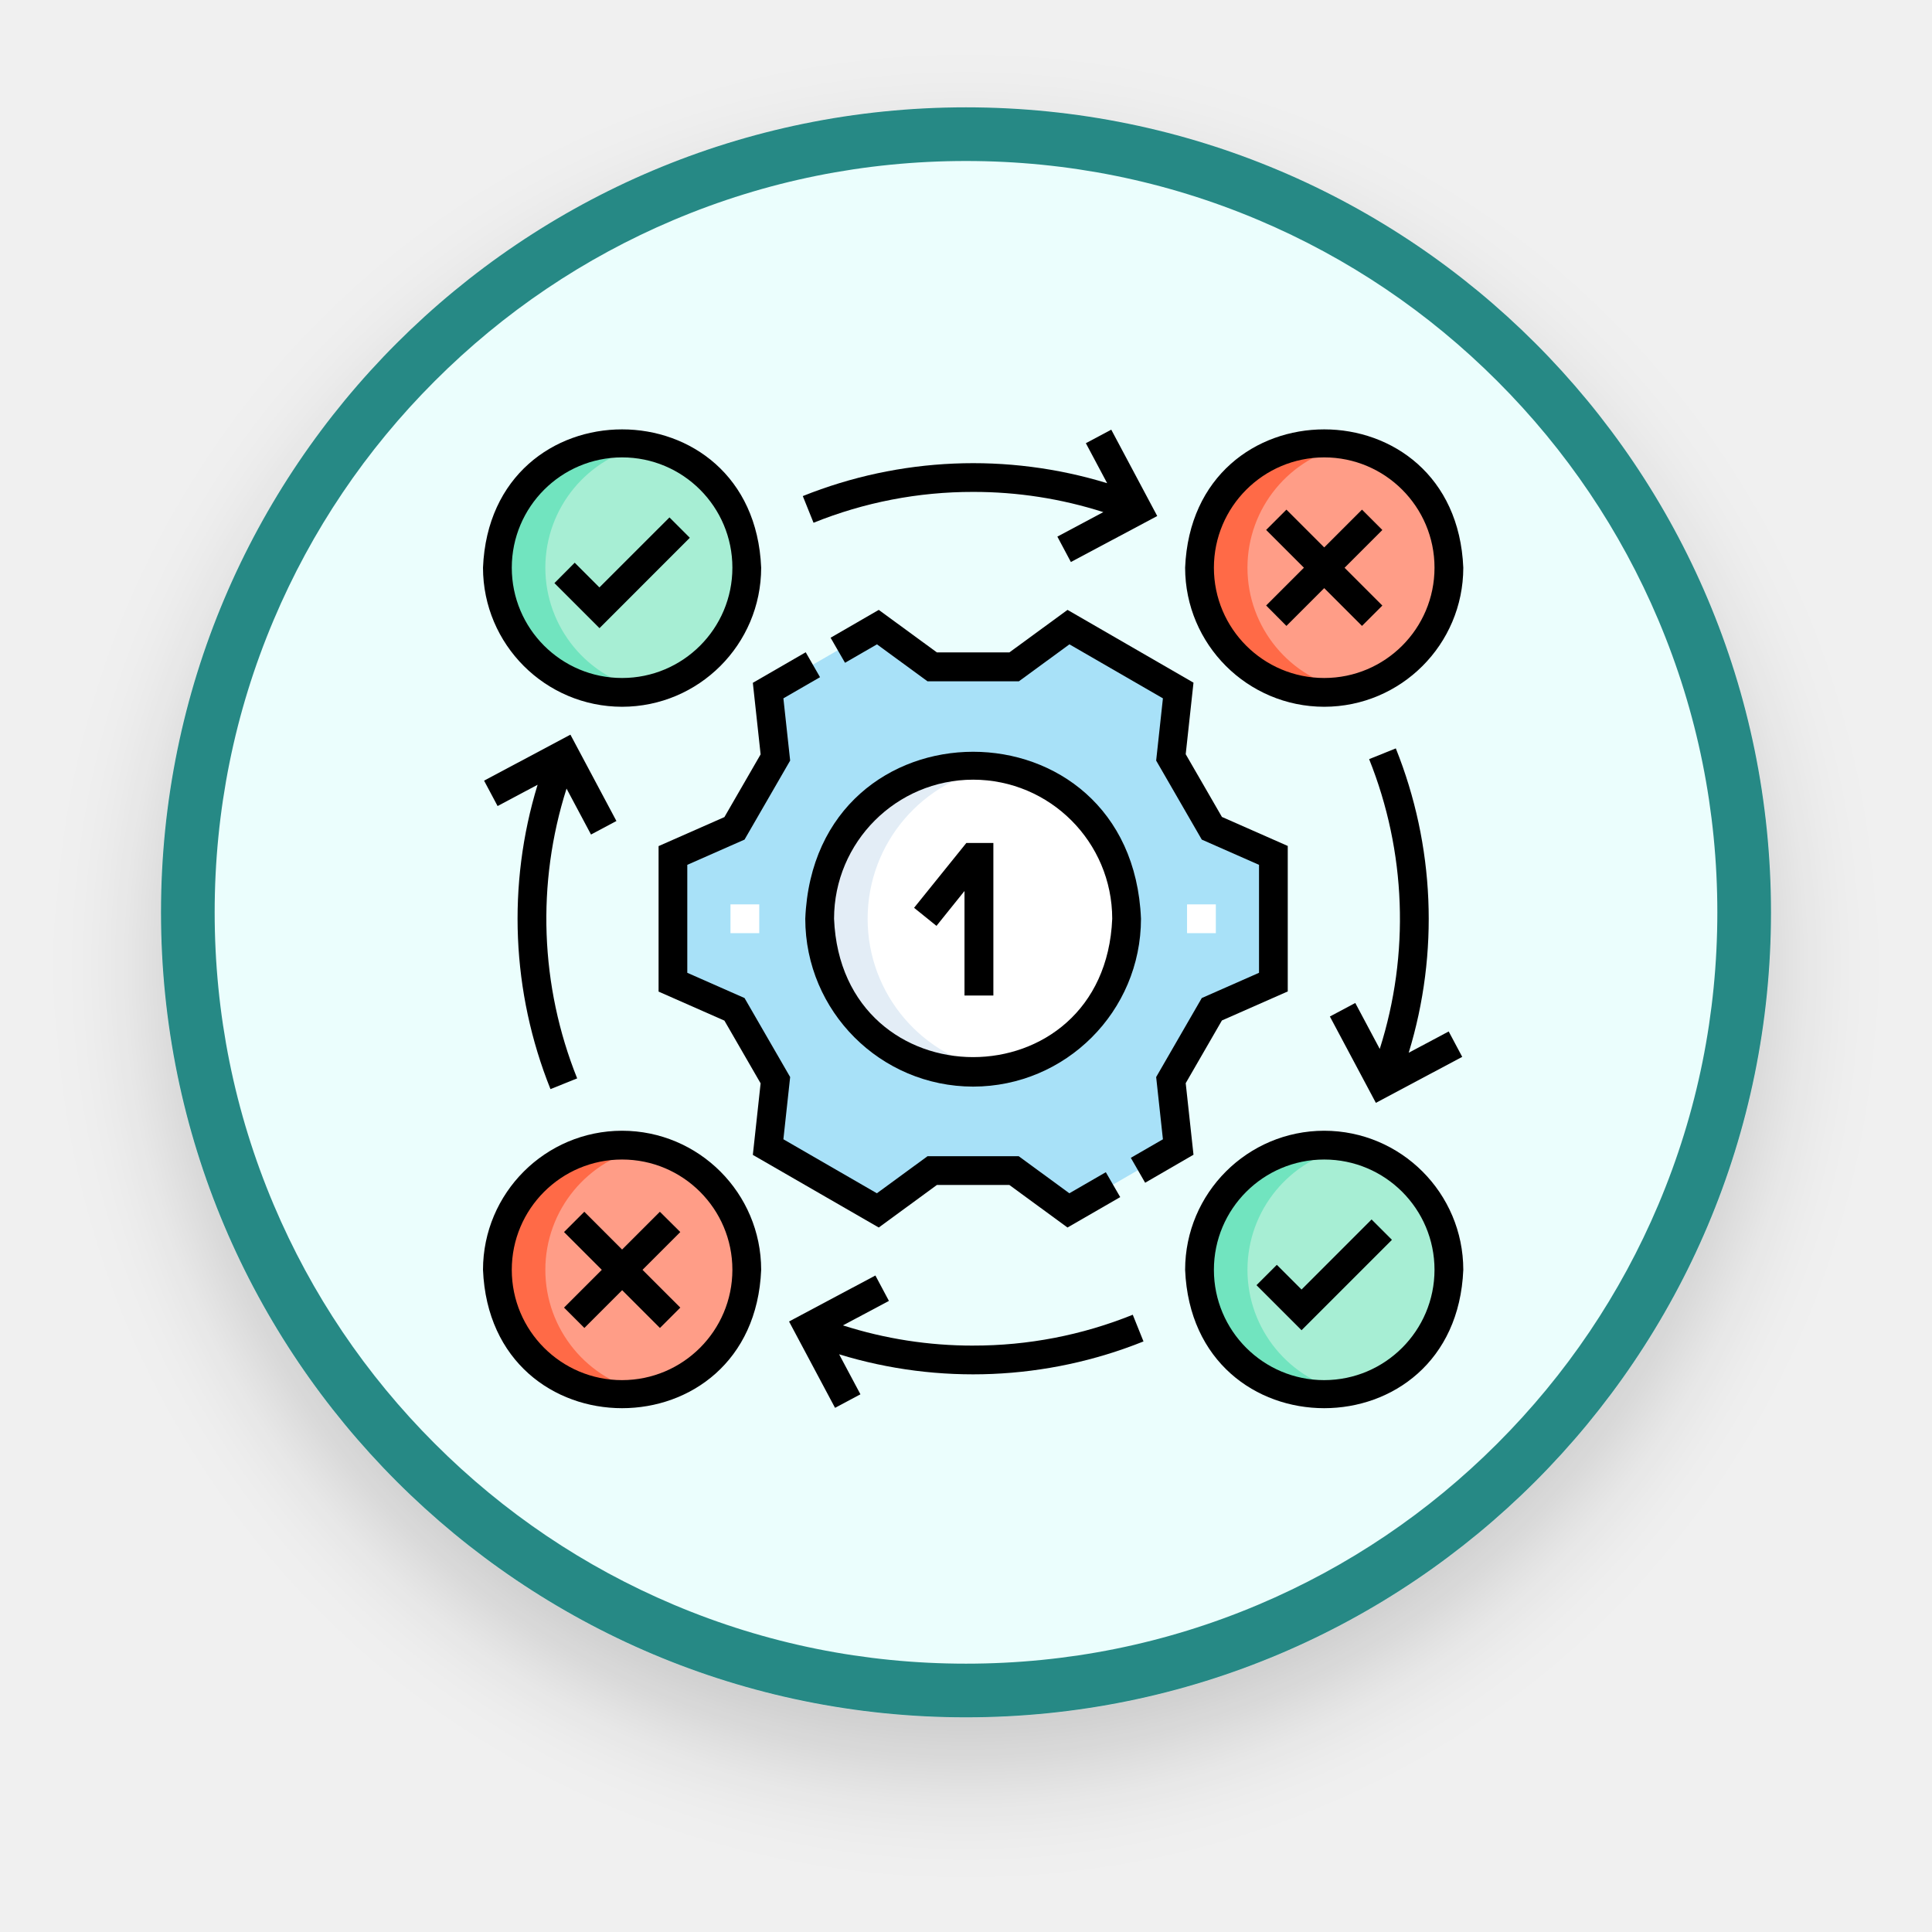
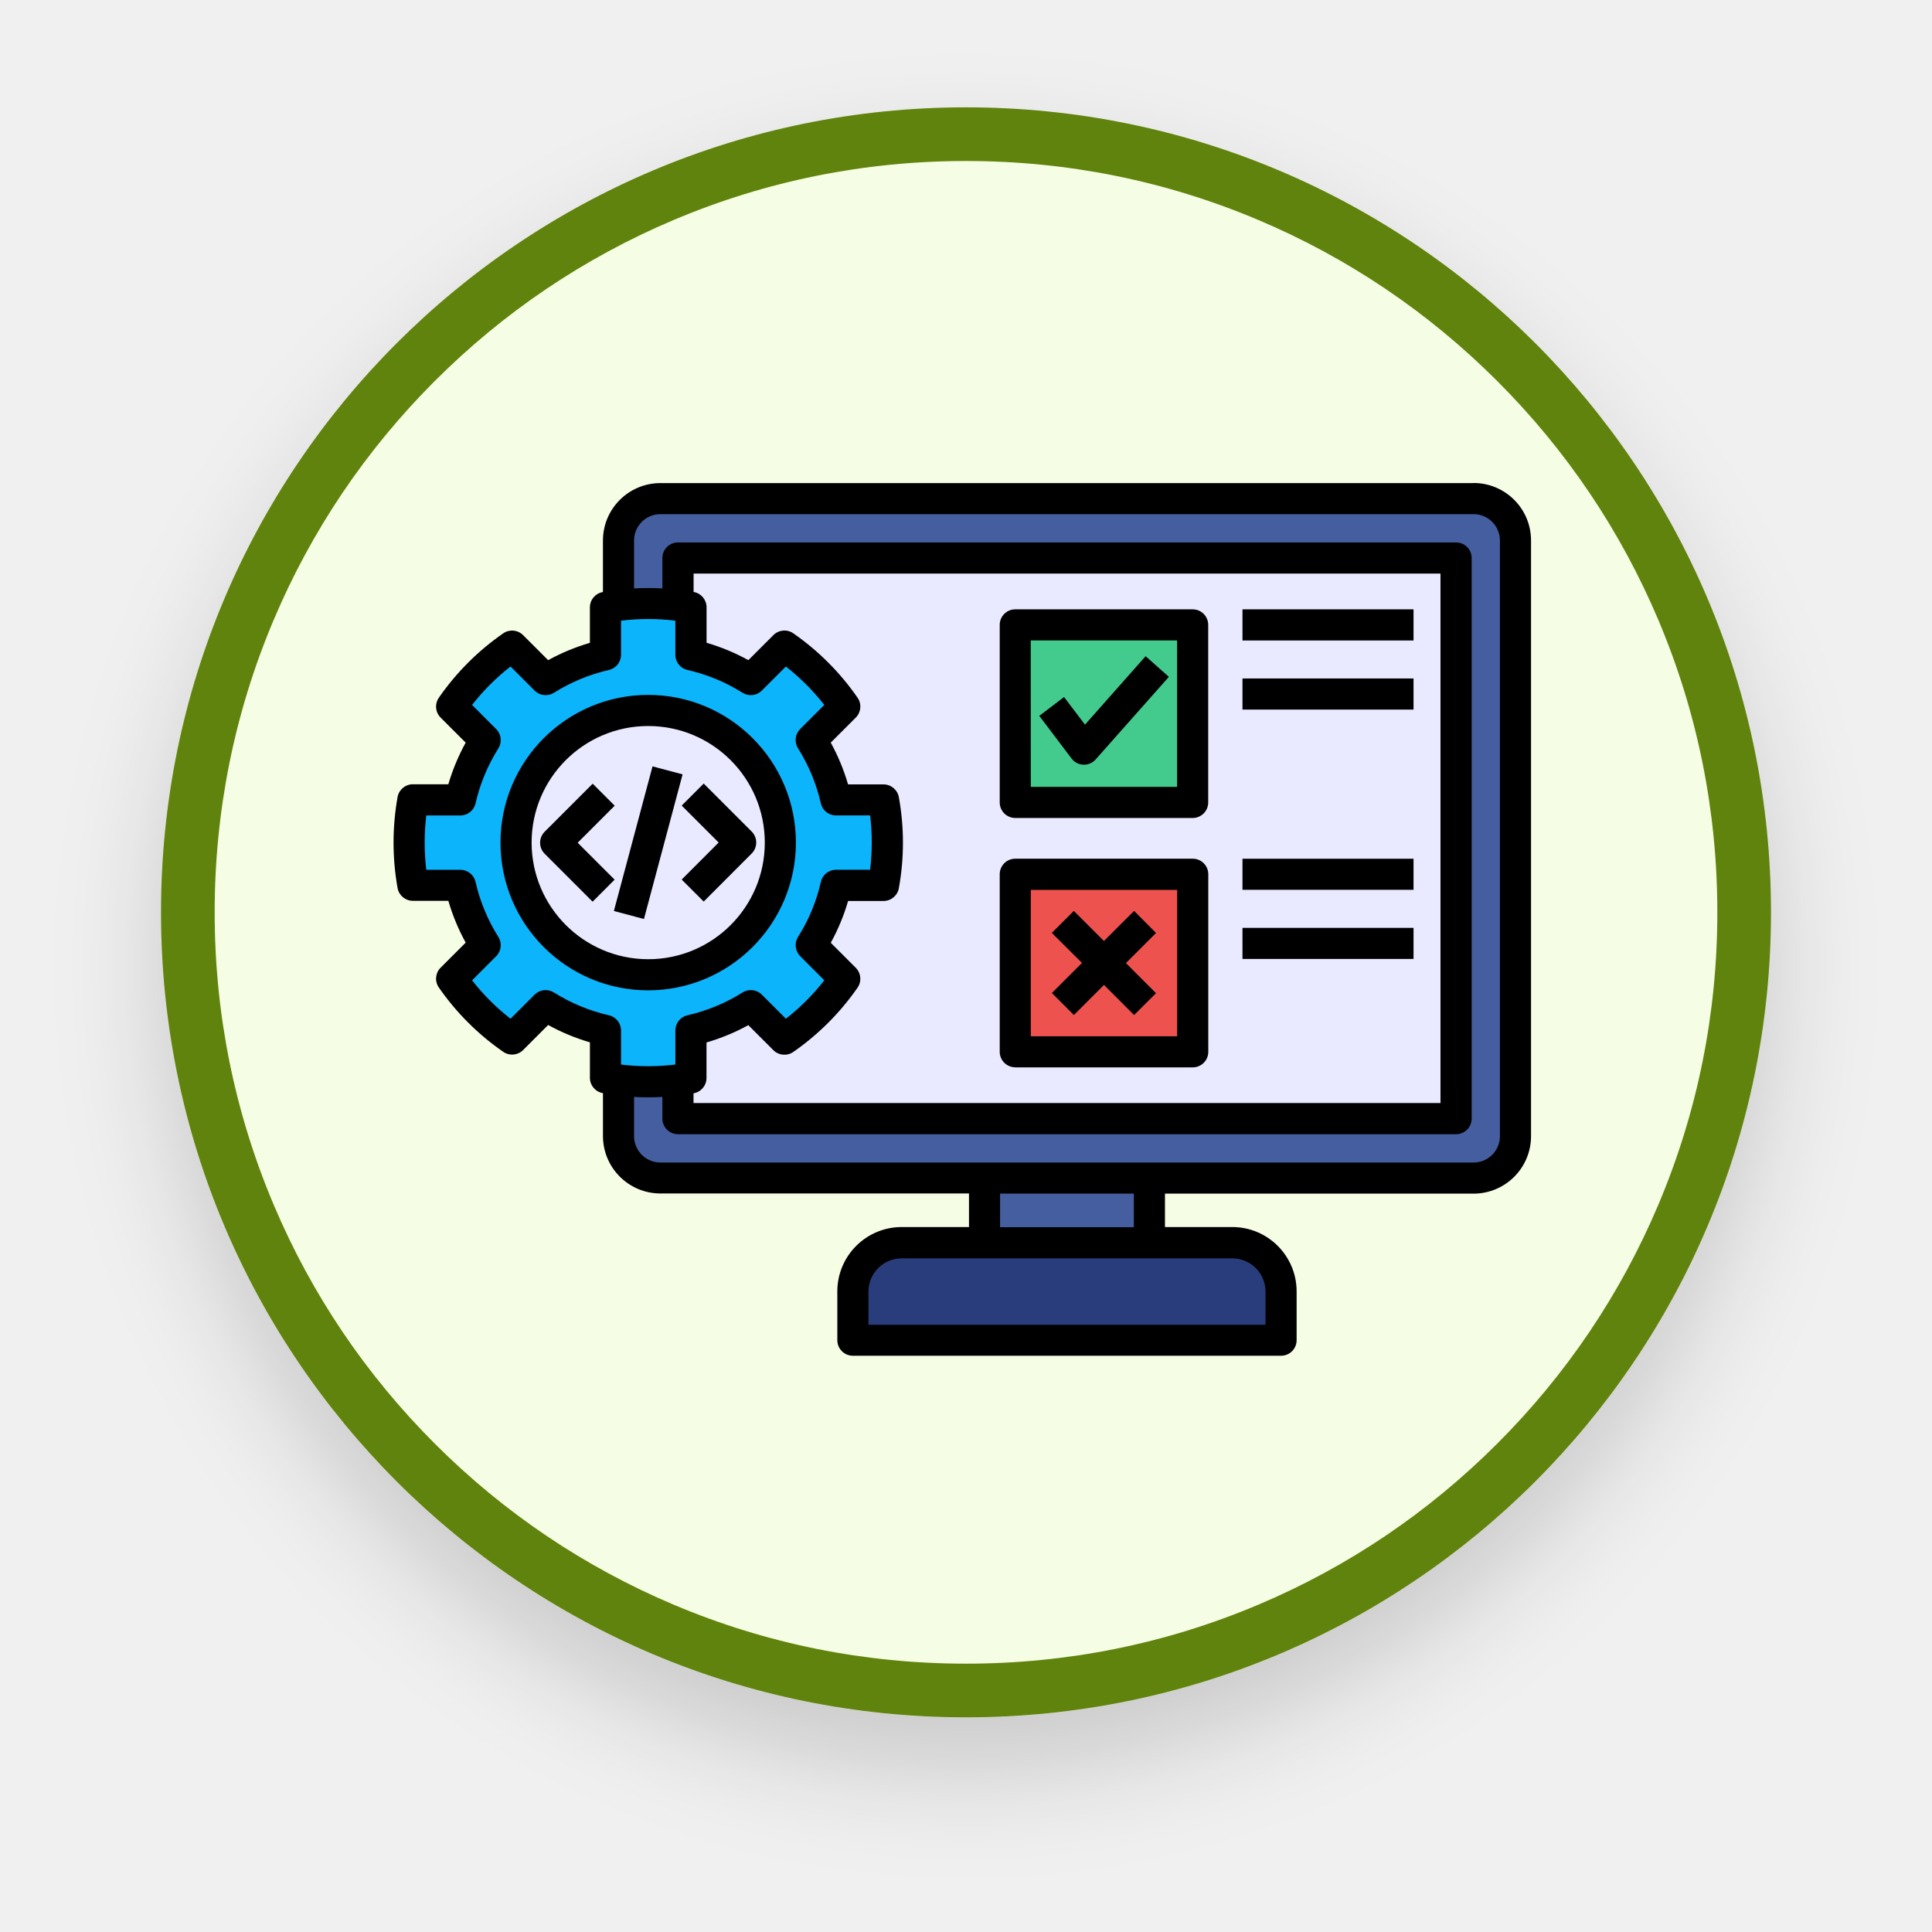
<svg xmlns="http://www.w3.org/2000/svg" width="108" height="108" viewBox="0 0 108 108">
  <defs>
    <filter id="Trazado_982547" x="0" y="0" width="108" height="108" filterUnits="userSpaceOnUse">
      <feOffset dy="3" input="SourceAlpha" />
      <feGaussianBlur stdDeviation="3" result="blur" />
      <feFlood flood-opacity="0.161" />
      <feComposite operator="in" in2="blur" />
      <feComposite in="SourceGraphic" />
    </filter>
  </defs>
-   <g id="Grupo_1158642" data-name="Grupo 1158642" transform="translate(-161 -5122)">
-     <g id="Grupo_1158024" data-name="Grupo 1158024" transform="translate(0 2967)">
-       <g id="Grupo_1153207" data-name="Grupo 1153207" transform="translate(0 703)">
-         <g id="Grupo_1153117" data-name="Grupo 1153117" transform="translate(-93 939)">
-           <g id="Grupo_1149598" data-name="Grupo 1149598" transform="translate(80 315)">
-             <g id="Grupo_1148770" data-name="Grupo 1148770" transform="translate(-27 -2583)">
-               <g id="Grupo_1146954" data-name="Grupo 1146954" transform="translate(-415 -1202)">
-                 <g transform="matrix(1, 0, 0, 1, 616, 3983)" filter="url(#Trazado_982547)">
-                   <g id="Trazado_982547-2" data-name="Trazado 982547" transform="translate(9 6)" fill="#ebfefd">
+   <g id="Grupo_1163059" data-name="Grupo 1163059" transform="translate(-196 -3987)">
+     <g id="Grupo_1155782" data-name="Grupo 1155782" transform="translate(205 3993)">
+       <g id="Grupo_1154033" data-name="Grupo 1154033">
+         <g id="Grupo_1153177" data-name="Grupo 1153177">
+           <g id="Grupo_1149598" data-name="Grupo 1149598">
+             <g id="Grupo_1148770" data-name="Grupo 1148770">
+               <g id="Grupo_1146954" data-name="Grupo 1146954">
+                 <g transform="matrix(1, 0, 0, 1, -9, -6)" filter="url(#Trazado_982547)">
+                   <g id="Trazado_982547-2" data-name="Trazado 982547" transform="translate(9 6)" fill="#f6fde5">
                    <path d="M 45 88.5 C 39.127 88.5 33.43 87.35 28.068 85.082 C 22.889 82.891 18.236 79.755 14.241 75.759 C 10.245 71.764 7.109 67.111 4.918 61.932 C 2.65 56.57 1.5 50.873 1.5 45 C 1.5 39.127 2.65 33.43 4.918 28.068 C 7.109 22.889 10.245 18.236 14.241 14.241 C 18.236 10.245 22.889 7.109 28.068 4.918 C 33.43 2.65 39.127 1.5 45 1.5 C 50.873 1.5 56.57 2.65 61.932 4.918 C 67.111 7.109 71.764 10.245 75.759 14.241 C 79.755 18.236 82.891 22.889 85.082 28.068 C 87.35 33.43 88.5 39.127 88.5 45 C 88.5 50.873 87.35 56.57 85.082 61.932 C 82.891 67.111 79.755 71.764 75.759 75.759 C 71.764 79.755 67.111 82.891 61.932 85.082 C 56.57 87.35 50.873 88.5 45 88.5 Z" stroke="none" />
-                     <path d="M 45 3 C 39.329 3 33.829 4.11 28.653 6.299 C 23.652 8.415 19.16 11.443 15.302 15.302 C 11.443 19.16 8.415 23.652 6.299 28.653 C 4.11 33.829 3 39.329 3 45 C 3 50.671 4.11 56.171 6.299 61.347 C 8.415 66.348 11.443 70.84 15.302 74.698 C 19.16 78.557 23.652 81.585 28.653 83.701 C 33.829 85.89 39.329 87 45 87 C 50.671 87 56.171 85.89 61.347 83.701 C 66.348 81.585 70.84 78.557 74.698 74.698 C 78.557 70.84 81.585 66.348 83.701 61.347 C 85.89 56.171 87 50.671 87 45 C 87 39.329 85.89 33.829 83.701 28.653 C 81.585 23.652 78.557 19.16 74.698 15.302 C 70.84 11.443 66.348 8.415 61.347 6.299 C 56.171 4.11 50.671 3 45 3 M 45 0 C 69.853 0 90 20.147 90 45 C 90 69.853 69.853 90 45 90 C 20.147 90 0 69.853 0 45 C 0 20.147 20.147 0 45 0 Z" stroke="none" fill="#268985" />
+                     <path d="M 45 3 C 39.329 3 33.829 4.11 28.653 6.299 C 23.652 8.415 19.16 11.443 15.302 15.302 C 11.443 19.16 8.415 23.652 6.299 28.653 C 4.11 33.829 3 39.329 3 45 C 3 50.671 4.11 56.171 6.299 61.347 C 8.415 66.348 11.443 70.84 15.302 74.698 C 19.16 78.557 23.652 81.585 28.653 83.701 C 33.829 85.89 39.329 87 45 87 C 50.671 87 56.171 85.89 61.347 83.701 C 66.348 81.585 70.84 78.557 74.698 74.698 C 78.557 70.84 81.585 66.348 83.701 61.347 C 85.89 56.171 87 50.671 87 45 C 87 39.329 85.89 33.829 83.701 28.653 C 81.585 23.652 78.557 19.16 74.698 15.302 C 70.84 11.443 66.348 8.415 61.347 6.299 C 56.171 4.11 50.671 3 45 3 M 45 0 C 69.853 0 90 20.147 90 45 C 90 69.853 69.853 90 45 90 C 20.147 90 0 69.853 0 45 C 0 20.147 20.147 0 45 0 Z" stroke="none" fill="#618307" />
                  </g>
                </g>
              </g>
            </g>
          </g>
        </g>
      </g>
    </g>
-     <g id="prueba_1_" data-name="prueba (1)" transform="translate(188 5145.625)">
-       <g id="Grupo_1158639" data-name="Grupo 1158639" transform="translate(0.804 1.139)">
-         <path id="Trazado_992733" data-name="Trazado 992733" d="M129.125,114.735l-2.287-3.961.407-3.738-6.134-3.543-3.035,2.221h-4.584l-3.035-2.221-6.134,3.543.407,3.738-2.287,3.961L99,116.251v7.085l3.441,1.516,2.287,3.961-.407,3.738,6.134,3.543,3.041-2.225h4.572l3.041,2.225,6.134-3.543-.407-3.738,2.287-3.961,3.44-1.516v-7.085Z" transform="translate(-89.188 -93.199)" fill="#a8e1f8" />
-         <circle id="Elipse_11981" data-name="Elipse 11981" cx="8.579" cy="8.579" r="8.579" transform="translate(18.016 18.016)" fill="#fff" />
-         <circle id="Elipse_11982" data-name="Elipse 11982" cx="6.97" cy="6.97" r="6.97" transform="translate(0 0)" fill="#a7eed4" />
-         <circle id="Elipse_11983" data-name="Elipse 11983" cx="6.97" cy="6.97" r="6.97" transform="translate(39.249 0)" fill="#ff9d87" />
-         <circle id="Elipse_11984" data-name="Elipse 11984" cx="6.97" cy="6.97" r="6.97" transform="translate(0 39.249)" fill="#ff9d87" />
-         <circle id="Elipse_11985" data-name="Elipse 11985" cx="6.97" cy="6.97" r="6.97" transform="translate(39.249 39.249)" fill="#a7eed4" />
-         <path id="Trazado_992734" data-name="Trazado 992734" d="M10.181,14.47a6.972,6.972,0,0,1,5.63-6.84,6.97,6.97,0,1,0,0,13.681A6.972,6.972,0,0,1,10.181,14.47Z" transform="translate(-7.5 -7.5)" fill="#71e4bf" />
-         <path id="Trazado_992735" data-name="Trazado 992735" d="M376.181,380.47a6.972,6.972,0,0,1,5.63-6.84,6.971,6.971,0,1,0,0,13.681A6.972,6.972,0,0,1,376.181,380.47Z" transform="translate(-334.251 -334.251)" fill="#71e4bf" />
-         <path id="Trazado_992736" data-name="Trazado 992736" d="M376.181,14.47a6.972,6.972,0,0,1,5.63-6.84,6.97,6.97,0,1,0,0,13.681A6.972,6.972,0,0,1,376.181,14.47Z" transform="translate(-334.251 -7.5)" fill="#ff6a47" />
-         <path id="Trazado_992737" data-name="Trazado 992737" d="M10.181,380.47a6.972,6.972,0,0,1,5.63-6.84,6.971,6.971,0,1,0,0,13.681A6.972,6.972,0,0,1,10.181,380.47Z" transform="translate(-7.5 -334.251)" fill="#ff6a47" />
-         <path id="Trazado_992738" data-name="Trazado 992738" d="M178.181,184.079a8.581,8.581,0,0,1,7.239-8.474,8.579,8.579,0,1,0,0,16.948A8.58,8.58,0,0,1,178.181,184.079Z" transform="translate(-157.484 -157.484)" fill="#e3edf6" />
-       </g>
-       <g id="Grupo_1158640" data-name="Grupo 1158640" transform="translate(0 0.375)">
-         <path id="Trazado_992739" data-name="Trazado 992739" d="M227.486,218.684v5.842H229.1V216h-1.511l-2.922,3.624,1.252,1.01Z" transform="translate(-200.57 -192.877)" />
-         <path id="Trazado_992740" data-name="Trazado 992740" d="M177.383,187.17a9.394,9.394,0,0,0,9.383-9.383c-.515-12.448-18.253-12.445-18.767,0A9.394,9.394,0,0,0,177.383,187.17Zm0-17.158a7.784,7.784,0,0,1,7.775,7.775c-.427,10.314-15.124,10.311-15.55,0A7.784,7.784,0,0,1,177.383,170.012Z" transform="translate(-149.984 -150.428)" />
-         <path id="Trazado_992741" data-name="Trazado 992741" d="M44.768,47.425,43.63,46.287,39.715,50.2l-1.381-1.381L37.2,49.959l2.519,2.518Z" transform="translate(-33.207 -41.363)" />
-         <path id="Trazado_992742" data-name="Trazado 992742" d="M7.775,15.884A7.784,7.784,0,0,0,15.55,8.109C15.123-2.2.426-2.2,0,8.11A7.784,7.784,0,0,0,7.775,15.884Zm0-13.941A6.166,6.166,0,1,1,1.609,8.109,6.173,6.173,0,0,1,7.775,1.943Z" transform="translate(0 -0.375)" />
-         <path id="Trazado_992743" data-name="Trazado 992743" d="M373.775,15.884a7.784,7.784,0,0,0,7.775-7.775C381.122-2.2,366.426-2.2,366,8.11A7.784,7.784,0,0,0,373.775,15.884Zm0-13.941a6.166,6.166,0,1,1-6.166,6.166A6.173,6.173,0,0,1,373.775,1.943Z" transform="translate(-326.751 -0.375)" />
-         <path id="Trazado_992744" data-name="Trazado 992744" d="M7.775,366A7.784,7.784,0,0,0,0,373.775c.427,10.314,15.124,10.311,15.55,0A7.784,7.784,0,0,0,7.775,366Zm0,13.941a6.166,6.166,0,1,1,6.166-6.166A6.173,6.173,0,0,1,7.775,379.941Z" transform="translate(0 -326.791)" />
-         <path id="Trazado_992745" data-name="Trazado 992745" d="M405.715,416.2l-1.381-1.381-1.138,1.137,2.519,2.518,5.053-5.053-1.138-1.138Z" transform="translate(-359.958 -368.114)" />
-         <path id="Trazado_992746" data-name="Trazado 992746" d="M373.775,366A7.784,7.784,0,0,0,366,373.775c.427,10.314,15.124,10.311,15.55,0A7.784,7.784,0,0,0,373.775,366Zm0,13.941a6.166,6.166,0,1,1,6.166-6.166A6.173,6.173,0,0,1,373.775,379.941Z" transform="translate(-326.751 -326.791)" />
-         <path id="Trazado_992747" data-name="Trazado 992747" d="M6.533,165.119l1.42-.756-2.571-4.827L.555,162.107l.756,1.42,2.236-1.191a25.59,25.59,0,0,0,.72,17.014l1.492-.6a23.989,23.989,0,0,1-.594-16.2Z" transform="translate(-0.495 -142.468)" />
-         <path id="Trazado_992748" data-name="Trazado 992748" d="M442.88,180.926l-1.42.756,2.571,4.827,4.827-2.571-.756-1.42-2.236,1.191a25.59,25.59,0,0,0-.72-17.014l-1.492.6a23.99,23.99,0,0,1,.594,16.2Z" transform="translate(-394.119 -148.859)" />
-         <path id="Trazado_992749" data-name="Trazado 992749" d="M169.827,445.379a23.782,23.782,0,0,1-7.278-1.13l2.57-1.369-.756-1.42-4.827,2.571,2.571,4.827,1.42-.756-1.191-2.236a25.589,25.589,0,0,0,17.014-.72l-.6-1.492a23.735,23.735,0,0,1-8.922,1.724Z" transform="translate(-142.428 -394.159)" />
-         <path id="Trazado_992750" data-name="Trazado 992750" d="M176.217,4.034a23.783,23.783,0,0,1,7.278,1.13l-2.57,1.369.756,1.42,4.827-2.571L183.938.555l-1.42.756,1.191,2.236a25.59,25.59,0,0,0-17.014.72l.6,1.492A23.732,23.732,0,0,1,176.217,4.034Z" transform="translate(-148.818 -0.536)" />
-         <path id="Trazado_992751" data-name="Trazado 992751" d="M409.334,48.7l2.112-2.112,2.112,2.112,1.138-1.138-2.112-2.112,2.112-2.112L413.558,42.2l-2.112,2.112L409.334,42.2,408.2,43.334l2.112,2.112L408.2,47.558Z" transform="translate(-364.422 -37.711)" />
-         <path id="Trazado_992752" data-name="Trazado 992752" d="M47.558,408.2l-2.112,2.112L43.334,408.2,42.2,409.334l2.112,2.112L42.2,413.558l1.138,1.138,2.112-2.112,2.112,2.112,1.138-1.138-2.112-2.112,2.112-2.112Z" transform="translate(-37.671 -364.462)" />
-         <path id="Trazado_992753" data-name="Trazado 992753" d="M103.811,148.714l3.252-2.38h4.047l3.252,2.38,2.947-1.7-.805-1.392-2.038,1.178-2.83-2.071h-5.1l-2.83,2.071-5.226-3.019.378-3.478-2.55-4.417-3.2-1.411v-6.035l3.2-1.411,2.55-4.417-.378-3.479,2.048-1.183-.8-1.393-2.956,1.708.435,4-2.024,3.506-3.68,1.622v8.133l3.68,1.622,2.024,3.506-.435,4Z" transform="translate(-81.688 -104.095)" />
-         <path id="Trazado_992754" data-name="Trazado 992754" d="M201.48,125l-.435-4,2.024-3.506,3.68-1.622v-8.133l-3.68-1.622-2.024-3.506.435-4-7.042-4.068-3.247,2.375h-4.058l-3.247-2.375L181.194,96.1,182,97.5l1.786-1.031,2.825,2.066h5.109l2.825-2.066,5.226,3.019-.378,3.479,2.55,4.417,3.2,1.411v6.035l-3.2,1.411-2.55,4.417.378,3.479-1.794,1.036.8,1.393C199.4,126.206,200.533,125.55,201.48,125Z" transform="translate(-161.763 -84.45)" />
-       </g>
-       <g id="Grupo_1158641" data-name="Grupo 1158641" transform="translate(13.834 26.93)">
-         <path id="Trazado_992755" data-name="Trazado 992755" d="M129,248h1.609v1.609H129Z" transform="translate(-129 -248)" fill="#fff" />
-         <path id="Trazado_992756" data-name="Trazado 992756" d="M367,248h1.609v1.609H367Z" transform="translate(-341.477 -248)" fill="#fff" />
-       </g>
+     <g id="pruebas" transform="translate(217.997 3954.441)">
+       <path id="Trazado_997556" data-name="Trazado 997556" d="M133.017,128.418v-1l.219-.042a.62.62,0,0,0,.506-.611V124.6l.179-.052a11.422,11.422,0,0,0,2.289-.948l.163-.09,1.533,1.533a.621.621,0,0,0,.794.071,14.066,14.066,0,0,0,3.532-3.532.621.621,0,0,0-.07-.793l-1.532-1.535.09-.163a11.193,11.193,0,0,0,.948-2.287l.052-.179h2.167a.621.621,0,0,0,.611-.51,14.012,14.012,0,0,0,0-5,.621.621,0,0,0-.611-.51h-2.168l-.052-.179a11.333,11.333,0,0,0-.947-2.286l-.09-.163,1.532-1.532a.621.621,0,0,0,.071-.793,14.027,14.027,0,0,0-3.532-3.536.621.621,0,0,0-.794.071l-1.533,1.533-.163-.09a11.418,11.418,0,0,0-2.289-.948l-.179-.052v-2.168a.621.621,0,0,0-.51-.611l-.215-.041V98.322H175.27v30.1Zm18.234-13.659a.622.622,0,0,0-.621.621V125.3a.622.622,0,0,0,.621.621h9.921a.622.622,0,0,0,.621-.621V115.38a.622.622,0,0,0-.621-.621Zm22.015,5.108v-1.242H164.2v1.242Zm0-3.865v-1.242H164.2V116Zm-22.015-15.183a.622.622,0,0,0-.621.621v9.924a.622.622,0,0,0,.621.621h9.921a.622.622,0,0,0,.621-.621v-9.924a.622.622,0,0,0-.621-.621Zm22.015,5.108v-1.242H164.2v1.242Zm0-3.865v-1.242H164.2v1.242Z" transform="translate(-116.495 -33.949)" fill="#e9e9ff" />
+       <path id="Trazado_997557" data-name="Trazado 997557" d="M271.007,377.421h7.974v2.373h-7.974Z" transform="translate(-237.347 -278.386)" fill="#445ea0" />
+       <path id="Trazado_997558" data-name="Trazado 997558" d="M107.978,108.305a1.722,1.722,0,0,1-1.72-1.72v-2.458l.262.015c.269.015.531.023.778.023s.509-.008.778-.023l.262-.015V105.6a.622.622,0,0,0,.621.621h43.5a.622.622,0,0,0,.621-.621V74.264a.622.622,0,0,0-.621-.621h-43.5a.622.622,0,0,0-.621.621v1.959l-.262-.014c-.259-.014-.521-.021-.781-.021s-.519.007-.776.021l-.262.014V73.282a1.722,1.722,0,0,1,1.72-1.72h45.459a1.722,1.722,0,0,1,1.72,1.72v33.3a1.722,1.722,0,0,1-1.72,1.72Z" transform="translate(-93.059 -10.512)" fill="#445ea0" />
+       <path id="Trazado_997559" data-name="Trazado 997559" d="M211.763,410.745v-2.1a2.109,2.109,0,0,1,2.107-2.107h18.479a2.109,2.109,0,0,1,2.107,2.107v2.1Z" transform="translate(-185.461 -303.883)" fill="#293d7c" />
+       <path id="Trazado_997560" data-name="Trazado 997560" d="M66.906,180.481a6.766,6.766,0,1,1,6.765-6.765A6.774,6.774,0,0,1,66.906,180.481Zm-.42-2.8,2.036-7.607-1.2-.321-2.036,7.607Zm-5.195-4.4a.621.621,0,0,0,0,.879l2.51,2.505.878-.879-2.07-2.066,2.07-2.07-.878-.878Zm8.72,3.377,2.505-2.51a.622.622,0,0,0,0-.878l-2.506-2.506-.878.878L71.2,173.71l-2.067,2.07Z" transform="translate(-52.667 -94.052)" fill="#e9e9ff" />
+       <path id="Trazado_997561" data-name="Trazado 997561" d="M24.75,144.282a12.826,12.826,0,0,1-1.549-.094l-.218-.027v-2.127a.618.618,0,0,0-.483-.606,10.158,10.158,0,0,1-3.152-1.307.621.621,0,0,0-.77.087l-1.5,1.5-.173-.135a12.8,12.8,0,0,1-2.192-2.19l-.135-.173,1.5-1.507a.618.618,0,0,0,.086-.77,10.1,10.1,0,0,1-1.307-3.151.618.618,0,0,0-.606-.483H12.124l-.026-.219a13.146,13.146,0,0,1,0-3.1l.026-.219H14.25a.618.618,0,0,0,.606-.483,10.157,10.157,0,0,1,1.307-3.152.618.618,0,0,0-.087-.77l-1.5-1.5.135-.173a12.755,12.755,0,0,1,2.193-2.193l.173-.135,1.5,1.5a.621.621,0,0,0,.77.087A10.153,10.153,0,0,1,22.5,121.64a.618.618,0,0,0,.483-.606v-2.127l.218-.027a12.827,12.827,0,0,1,3.1,0l.218.027v2.127a.618.618,0,0,0,.483.606,10.165,10.165,0,0,1,3.155,1.307.621.621,0,0,0,.77-.087l1.5-1.5.173.136a12.8,12.8,0,0,1,2.189,2.192l.135.173-1.5,1.5a.618.618,0,0,0-.086.771,10.072,10.072,0,0,1,1.307,3.151.618.618,0,0,0,.606.483h2.127l.027.218a12.777,12.777,0,0,1,0,3.1l-.027.218H35.25a.618.618,0,0,0-.606.485,9.936,9.936,0,0,1-1.306,3.148.618.618,0,0,0,.085.771l1.5,1.507-.135.173a12.835,12.835,0,0,1-2.189,2.189l-.173.136-1.5-1.5a.621.621,0,0,0-.77-.087A10.164,10.164,0,0,1,27,141.429a.618.618,0,0,0-.483.606v2.127l-.218.027A12.786,12.786,0,0,1,24.75,144.282Zm0-20.756a8.009,8.009,0,1,0,8.007,8.011,8.02,8.02,0,0,0-8.007-8.011Z" transform="translate(-10.512 -51.872)" fill="#0cb4fb" />
+       <path id="Trazado_997562" data-name="Trazado 997562" d="M284.84,137.108v-8.682h8.678v8.682Zm2.728-1.982a.619.619,0,0,0,.471.245h.024a.621.621,0,0,0,.465-.209l3.929-4.432-.93-.824-3.427,3.866-1.2-1.585-.99.751Z" transform="translate(-249.462 -60.314)" fill="#43cb8e" />
+       <path id="Trazado_997563" data-name="Trazado 997563" d="M284.84,249.356v-8.678h8.678v8.678Zm2.656-1.778,1.683-1.683,1.683,1.683.878-.878-1.683-1.683,1.683-1.683-.878-.878-1.683,1.683-1.683-1.683-.878.878,1.683,1.683-1.683,1.683Z" transform="translate(-249.462 -158.625)" fill="#ed524e" />
+       <path id="Trazado_997564" data-name="Trazado 997564" d="M22.495,79.664a8.257,8.257,0,1,0-8.255,8.255A8.267,8.267,0,0,0,22.495,79.664Zm-14.775,0a6.518,6.518,0,1,1,6.52,6.516A6.527,6.527,0,0,1,7.72,79.664Zm49.3-11.3H47.459V66.621H57.02Zm3.358-8.8H14.919a3.214,3.214,0,0,0-3.211,3.211v2.881l-.015,0a.869.869,0,0,0-.714.856v1.982a11.624,11.624,0,0,0-2.335.969l-1.4-1.4a.87.87,0,0,0-1.11-.1,14.233,14.233,0,0,0-3.6,3.6.87.87,0,0,0,.1,1.11l1.4,1.4A11.611,11.611,0,0,0,3.066,76.4H1.084a.87.87,0,0,0-.856.714,14.486,14.486,0,0,0,0,5.088.87.87,0,0,0,.856.714H3.066a11.575,11.575,0,0,0,.969,2.336l-1.4,1.4a.869.869,0,0,0-.1,1.111,14.268,14.268,0,0,0,3.6,3.594.869.869,0,0,0,1.11-.1l1.4-1.4a11.623,11.623,0,0,0,2.335.969v1.982a.87.87,0,0,0,.714.856l.015,0v2.4a3.214,3.214,0,0,0,3.211,3.211h17.25v1.876h-3.76a3.6,3.6,0,0,0-3.6,3.6v2.725a.87.87,0,0,0,.869.87H49.616a.87.87,0,0,0,.869-.87v-2.725a3.6,3.6,0,0,0-3.6-3.6H43.125V99.284H60.378a3.214,3.214,0,0,0,3.211-3.211V62.77a3.214,3.214,0,0,0-3.211-3.211ZM12.043,89.314a9.9,9.9,0,0,1-3.075-1.275.87.87,0,0,0-1.077.121L6.542,89.508a12.519,12.519,0,0,1-2.15-2.148L5.741,86.01a.87.87,0,0,0,.12-1.078,9.856,9.856,0,0,1-1.275-3.074.869.869,0,0,0-.848-.676H1.832a12.894,12.894,0,0,1,0-3.038H3.738a.87.87,0,0,0,.848-.676,9.9,9.9,0,0,1,1.276-3.075.87.87,0,0,0-.121-1.078L4.392,71.966a12.476,12.476,0,0,1,2.15-2.15L7.89,71.165a.87.87,0,0,0,1.077.121,9.909,9.909,0,0,1,3.075-1.275.87.87,0,0,0,.676-.848V67.255a12.583,12.583,0,0,1,3.038,0v1.907a.869.869,0,0,0,.676.848,9.918,9.918,0,0,1,3.079,1.275.87.87,0,0,0,1.077-.121l1.347-1.347a12.521,12.521,0,0,1,2.147,2.149l-1.348,1.348a.869.869,0,0,0-.12,1.079,9.825,9.825,0,0,1,1.274,3.073.87.87,0,0,0,.848.676h1.907a12.525,12.525,0,0,1,0,3.038H24.737a.87.87,0,0,0-.848.679,9.69,9.69,0,0,1-1.273,3.07.869.869,0,0,0,.119,1.08l1.348,1.351a12.56,12.56,0,0,1-2.147,2.147L20.589,88.16a.87.87,0,0,0-1.077-.121,9.915,9.915,0,0,1-3.079,1.275.87.87,0,0,0-.676.848v1.907a12.584,12.584,0,0,1-3.038,0V90.162a.869.869,0,0,0-.676-.847Zm13.8-2.653-1.4-1.4a11.413,11.413,0,0,0,.969-2.337h1.981a.87.87,0,0,0,.856-.714,14.262,14.262,0,0,0,0-5.088.87.87,0,0,0-.856-.714H25.41a11.551,11.551,0,0,0-.968-2.336l1.4-1.4a.87.87,0,0,0,.1-1.11,14.276,14.276,0,0,0-3.594-3.6.869.869,0,0,0-1.111.1l-1.4,1.4A11.639,11.639,0,0,0,17.5,68.49V66.508a.87.87,0,0,0-.714-.856l-.011,0V64.621H58.527v29.6H16.771v-.547l.011,0a.87.87,0,0,0,.714-.856V90.834a11.635,11.635,0,0,0,2.339-.969l1.4,1.4a.87.87,0,0,0,1.111.1,14.311,14.311,0,0,0,3.594-3.594A.869.869,0,0,0,25.842,86.661ZM46.888,102.9a1.861,1.861,0,0,1,1.859,1.859v1.855H26.55v-1.855a1.861,1.861,0,0,1,1.859-1.859H46.888Zm-12.98-1.739V99.284h7.477v1.876ZM61.85,96.073a1.473,1.473,0,0,1-1.472,1.472H14.919a1.473,1.473,0,0,1-1.472-1.472V93.878c.264.015.528.023.792.023s.528-.008.792-.023v1.213a.87.87,0,0,0,.869.87H59.4a.87.87,0,0,0,.87-.87V63.752a.87.87,0,0,0-.87-.87H15.9a.87.87,0,0,0-.869.87v1.7a14.435,14.435,0,0,0-1.584,0V62.77A1.473,1.473,0,0,1,14.919,61.3H60.379A1.473,1.473,0,0,1,61.85,62.77v33.3ZM16.16,75.845,14,83.932l-1.68-.449L14.48,75.4Zm-3.8,5.888-1.229,1.231L8.45,80.283a.87.87,0,0,1,0-1.23l2.685-2.685,1.23,1.23-2.07,2.07Zm3.751-4.142,1.23-1.23,2.681,2.681a.87.87,0,0,1,0,1.229l-2.681,2.685-1.231-1.229,2.067-2.07Zm18.642.694h9.921a.87.87,0,0,0,.869-.87V67.491a.87.87,0,0,0-.869-.87H34.757a.87.87,0,0,0-.869.87v9.924A.869.869,0,0,0,34.757,78.284Zm.869-9.924h8.181v8.185H35.626ZM57.02,72.226H47.459V70.486H57.02Zm-22.263,20h9.921a.87.87,0,0,0,.869-.87V81.431a.87.87,0,0,0-.869-.87H34.757a.87.87,0,0,0-.869.87v9.921A.869.869,0,0,0,34.757,92.222Zm.869-9.921h8.181v8.181H35.626Zm7,2.408-1.683,1.683,1.683,1.683L41.4,89.3l-1.683-1.683L38.034,89.3l-1.23-1.23,1.683-1.683L36.8,84.709l1.23-1.23,1.683,1.683L41.4,83.479ZM57.02,82.3H47.459V80.562H57.02Zm0,3.865H47.459V84.427H57.02ZM42.044,69.241l1.3,1.154-4.094,4.618a.869.869,0,0,1-.651.293h-.033a.869.869,0,0,1-.66-.343L36.1,72.576l1.385-1.051,1.17,1.542Z" />
    </g>
  </g>
</svg>
